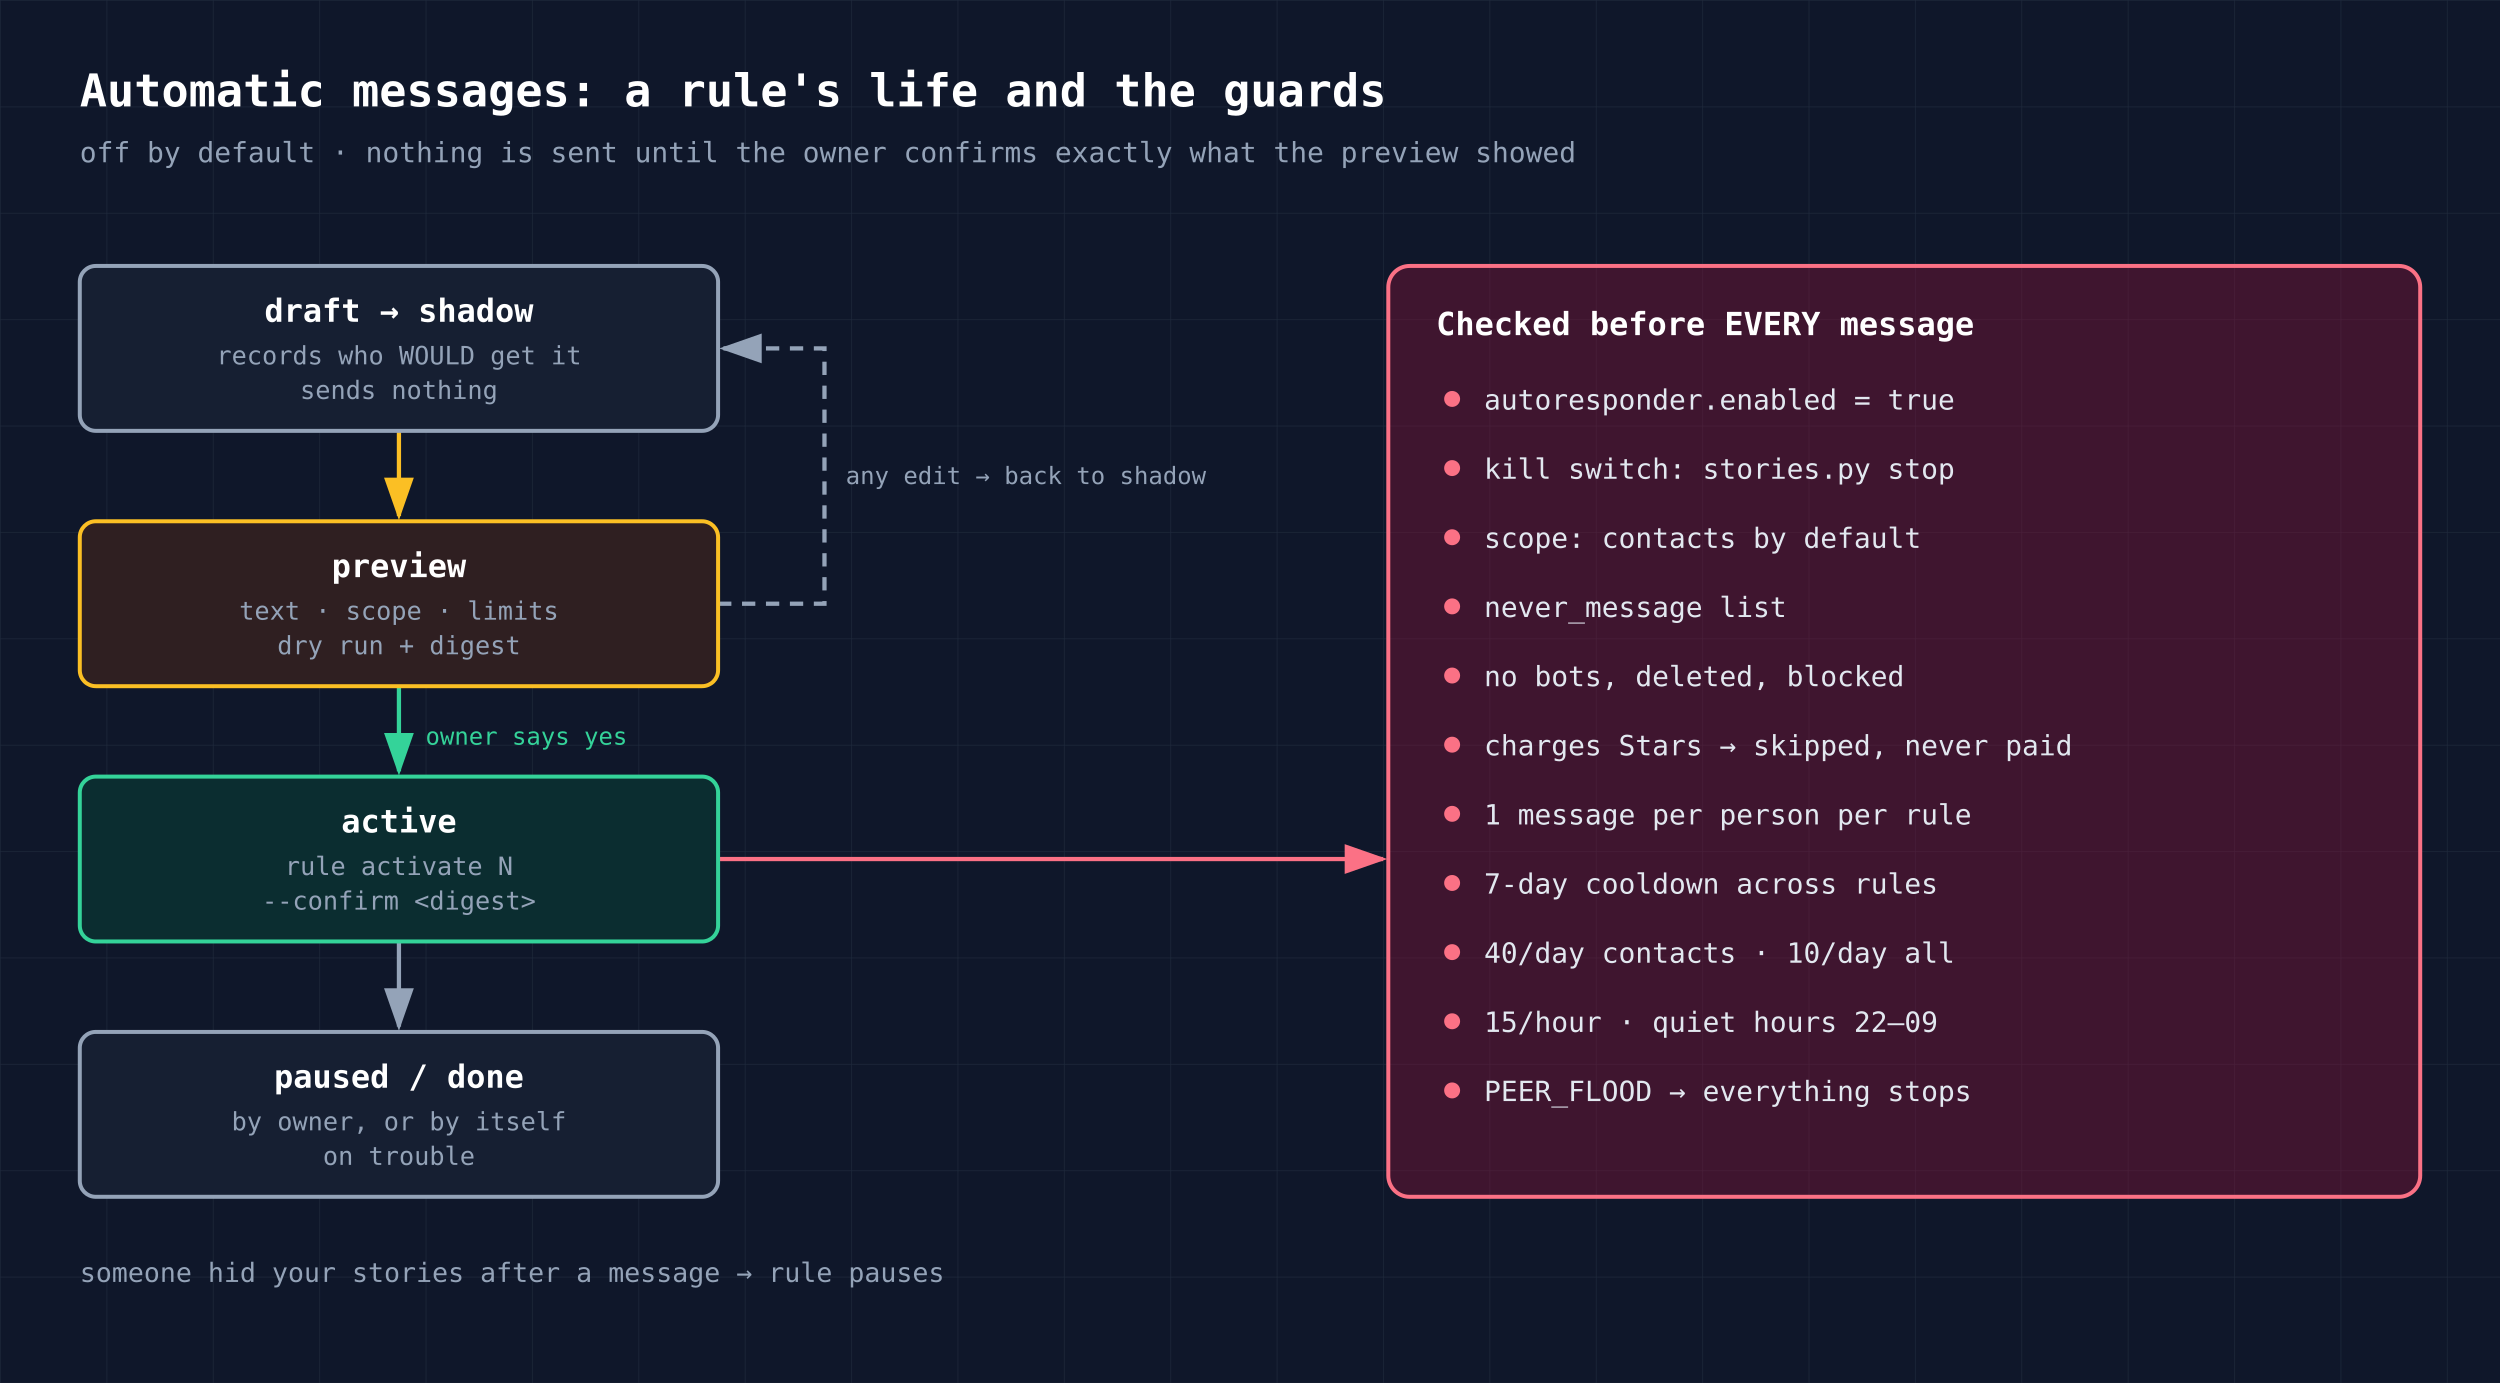
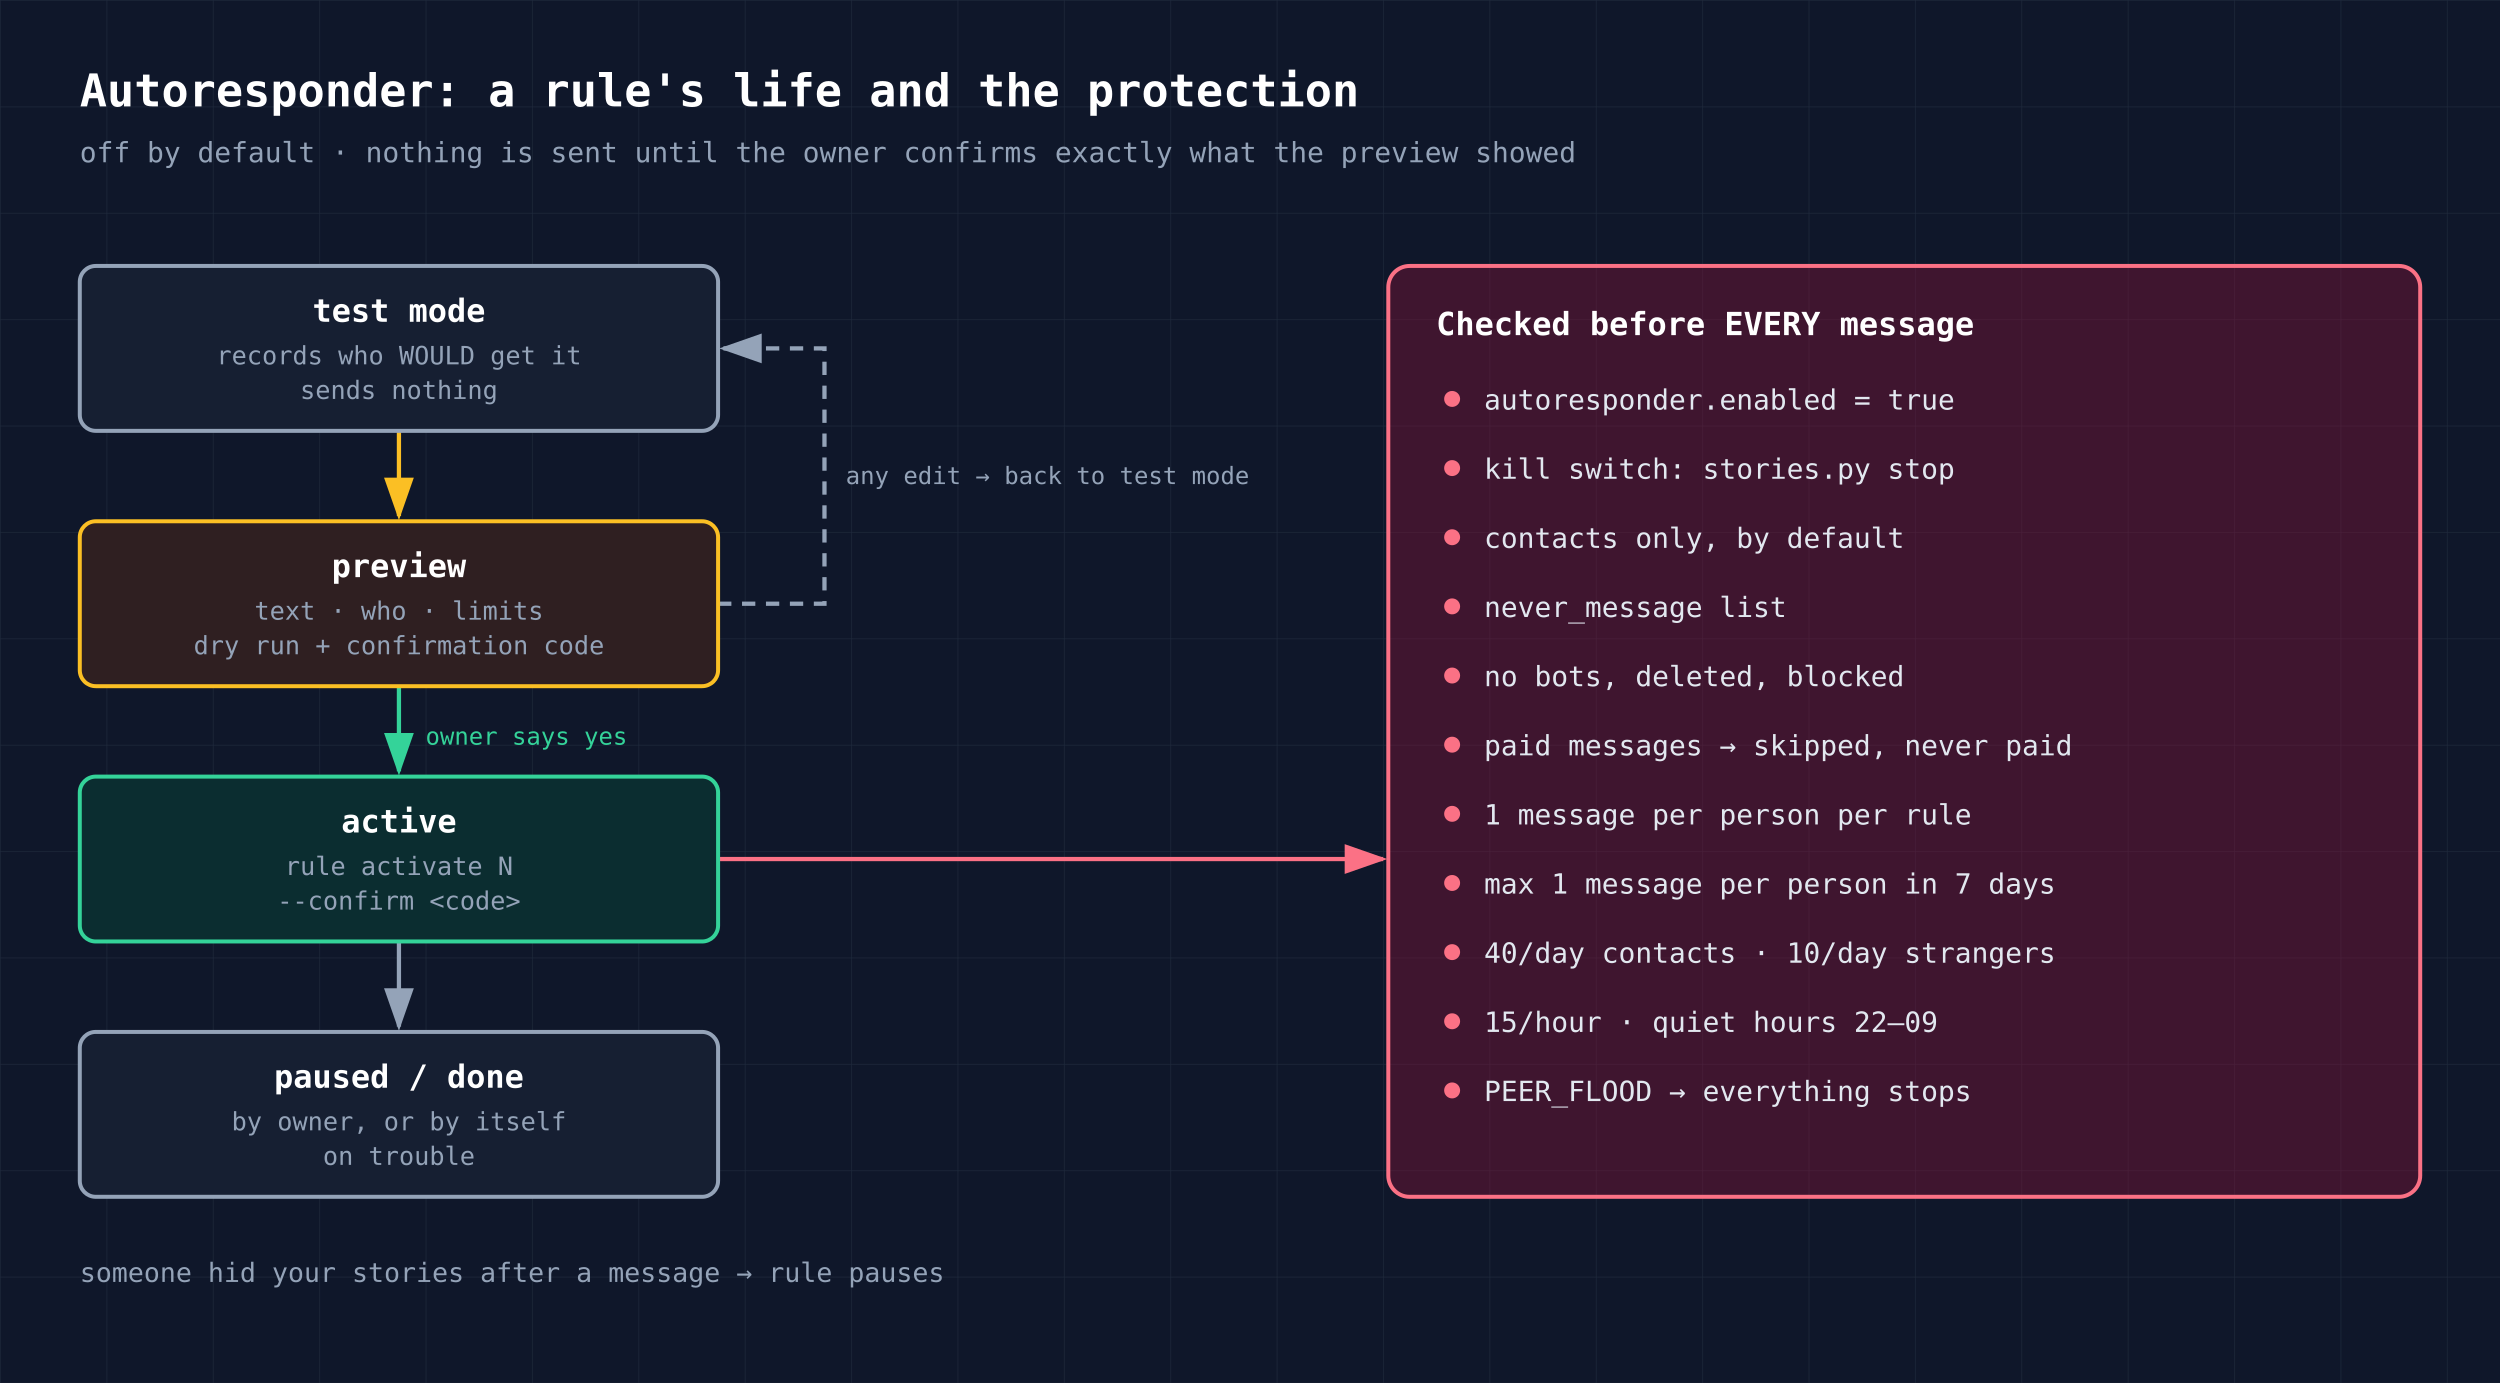
<svg xmlns="http://www.w3.org/2000/svg" viewBox="0 0 940 520">
  <style>text{font-family:'JetBrains Mono','DejaVu Sans Mono','Consolas','Menlo',monospace;}</style>
  <defs>
    <pattern id="grid" width="40" height="40" patternUnits="userSpaceOnUse">
      <path d="M 40 0 L 0 0 0 40" fill="none" stroke="#1e293b" stroke-width="0.5" />
    </pattern>
    <marker id="a-primary" markerWidth="10" markerHeight="7" refX="9" refY="3.5" orient="auto">
      <polygon points="0 0, 10 3.5, 0 7" fill="#22d3ee" />
    </marker>
    <marker id="b-primary" markerWidth="10" markerHeight="7" refX="1" refY="3.5" orient="auto">
      <polygon points="10 0, 0 3.5, 10 7" fill="#22d3ee" />
    </marker>
    <marker id="a-secondary" markerWidth="10" markerHeight="7" refX="9" refY="3.5" orient="auto">
      <polygon points="0 0, 10 3.5, 0 7" fill="#34d399" />
    </marker>
    <marker id="b-secondary" markerWidth="10" markerHeight="7" refX="1" refY="3.5" orient="auto">
      <polygon points="10 0, 0 3.5, 10 7" fill="#34d399" />
    </marker>
    <marker id="a-tertiary" markerWidth="10" markerHeight="7" refX="9" refY="3.5" orient="auto">
      <polygon points="0 0, 10 3.5, 0 7" fill="#a78bfa" />
    </marker>
    <marker id="b-tertiary" markerWidth="10" markerHeight="7" refX="1" refY="3.5" orient="auto">
      <polygon points="10 0, 0 3.5, 10 7" fill="#a78bfa" />
    </marker>
    <marker id="a-accent" markerWidth="10" markerHeight="7" refX="9" refY="3.5" orient="auto">
      <polygon points="0 0, 10 3.5, 0 7" fill="#fbbf24" />
    </marker>
    <marker id="b-accent" markerWidth="10" markerHeight="7" refX="1" refY="3.5" orient="auto">
      <polygon points="10 0, 0 3.5, 10 7" fill="#fbbf24" />
    </marker>
    <marker id="a-alert" markerWidth="10" markerHeight="7" refX="9" refY="3.5" orient="auto">
      <polygon points="0 0, 10 3.5, 0 7" fill="#fb7185" />
    </marker>
    <marker id="b-alert" markerWidth="10" markerHeight="7" refX="1" refY="3.5" orient="auto">
      <polygon points="10 0, 0 3.5, 10 7" fill="#fb7185" />
    </marker>
    <marker id="a-neutral" markerWidth="10" markerHeight="7" refX="9" refY="3.5" orient="auto">
      <polygon points="0 0, 10 3.5, 0 7" fill="#94a3b8" />
    </marker>
    <marker id="b-neutral" markerWidth="10" markerHeight="7" refX="1" refY="3.5" orient="auto">
      <polygon points="10 0, 0 3.5, 10 7" fill="#94a3b8" />
    </marker>
    <marker id="a-highlight" markerWidth="10" markerHeight="7" refX="9" refY="3.5" orient="auto">
      <polygon points="0 0, 10 3.5, 0 7" fill="#60a5fa" />
    </marker>
    <marker id="b-highlight" markerWidth="10" markerHeight="7" refX="1" refY="3.5" orient="auto">
      <polygon points="10 0, 0 3.5, 10 7" fill="#60a5fa" />
    </marker>
  </defs>
  <rect width="940" height="520" fill="#0f172a" />
  <rect width="940" height="520" fill="url(#grid)" />
-   <text x="30" y="40" fill="white" font-size="17" font-weight="700">Automatic messages: a rule's life and the guards</text>
+   <text x="30" y="40" fill="white" font-size="17" font-weight="700">Autoresponder: a rule's life and the protection</text>
  <text x="30" y="61" fill="#94a3b8" font-size="10.5">off by default · nothing is sent until the owner confirms exactly what the preview showed</text>
  <path d="M 150 162 L 150 194" fill="none" stroke="#fbbf24" stroke-width="1.6" marker-end="url(#a-accent)" />
  <path d="M 150 258 L 150 290" fill="none" stroke="#34d399" stroke-width="1.6" marker-end="url(#a-secondary)" />
  <text x="160" y="280" fill="#34d399" font-size="9" text-anchor="start">owner says yes</text>
  <path d="M 150 354 L 150 386" fill="none" stroke="#94a3b8" stroke-width="1.6" marker-end="url(#a-neutral)" />
  <path d="M 270 227 L 310 227 L 310 131 L 272 131" fill="none" stroke="#94a3b8" stroke-width="1.6" stroke-dasharray="5,4" marker-end="url(#a-neutral)" />
-   <text x="318" y="182" fill="#94a3b8" font-size="9" text-anchor="start">any edit → back to shadow</text>
+   <text x="318" y="182" fill="#94a3b8" font-size="9" text-anchor="start">any edit → back to test mode</text>
  <path d="M 270 323 L 520 323" fill="none" stroke="#fb7185" stroke-width="1.6" marker-end="url(#a-alert)" />
  <rect x="30" y="100" width="240" height="62" rx="6" fill="#0f172a" />
  <rect x="30" y="100" width="240" height="62" rx="6" fill="rgba(30,41,59,0.5)" stroke="#94a3b8" stroke-width="1.5" />
-   <text x="150.0" y="121.0" fill="white" font-size="12" font-weight="600" text-anchor="middle">draft → shadow</text>
+   <text x="150.0" y="121.0" fill="white" font-size="12" font-weight="600" text-anchor="middle">test mode</text>
  <text x="150.0" y="137.0" fill="#94a3b8" font-size="9.5" text-anchor="middle">records who WOULD get it</text>
  <text x="150.0" y="150.0" fill="#94a3b8" font-size="9.5" text-anchor="middle">sends nothing</text>
  <rect x="30" y="196" width="240" height="62" rx="6" fill="#0f172a" />
  <rect x="30" y="196" width="240" height="62" rx="6" fill="rgba(120,53,15,0.3)" stroke="#fbbf24" stroke-width="1.5" />
  <text x="150.0" y="217.0" fill="white" font-size="12" font-weight="600" text-anchor="middle">preview</text>
-   <text x="150.0" y="233.0" fill="#94a3b8" font-size="9.5" text-anchor="middle">text · scope · limits</text>
-   <text x="150.0" y="246.0" fill="#94a3b8" font-size="9.5" text-anchor="middle">dry run + digest</text>
+   <text x="150.0" y="233.0" fill="#94a3b8" font-size="9.5" text-anchor="middle">text · who · limits</text>
+   <text x="150.0" y="246.0" fill="#94a3b8" font-size="9.5" text-anchor="middle">dry run + confirmation code</text>
  <rect x="30" y="292" width="240" height="62" rx="6" fill="#0f172a" />
  <rect x="30" y="292" width="240" height="62" rx="6" fill="rgba(6,78,59,0.4)" stroke="#34d399" stroke-width="1.5" />
  <text x="150.0" y="313.0" fill="white" font-size="12" font-weight="600" text-anchor="middle">active</text>
  <text x="150.0" y="329.0" fill="#94a3b8" font-size="9.5" text-anchor="middle">rule activate N</text>
-   <text x="150.0" y="342.0" fill="#94a3b8" font-size="9.5" text-anchor="middle">--confirm &lt;digest&gt;</text>
+   <text x="150.0" y="342.0" fill="#94a3b8" font-size="9.5" text-anchor="middle">--confirm &lt;code&gt;</text>
  <rect x="30" y="388" width="240" height="62" rx="6" fill="#0f172a" />
  <rect x="30" y="388" width="240" height="62" rx="6" fill="rgba(30,41,59,0.5)" stroke="#94a3b8" stroke-width="1.5" />
  <text x="150.0" y="409.0" fill="white" font-size="12" font-weight="600" text-anchor="middle">paused / done</text>
  <text x="150.0" y="425.0" fill="#94a3b8" font-size="9.5" text-anchor="middle">by owner, or by itself</text>
  <text x="150.0" y="438.0" fill="#94a3b8" font-size="9.5" text-anchor="middle">on trouble</text>
  <rect x="522" y="100" width="388" height="350" rx="8" fill="rgba(136,19,55,0.4)" stroke="#fb7185" stroke-width="1.5" />
  <text x="540" y="126" fill="white" font-size="12" font-weight="600">Checked before EVERY message</text>
  <circle cx="546" cy="150" r="3" fill="#fb7185" />
  <text x="558" y="154" fill="#e2e8f0" font-size="10.5">autoresponder.enabled = true</text>
  <circle cx="546" cy="176" r="3" fill="#fb7185" />
  <text x="558" y="180" fill="#e2e8f0" font-size="10.5">kill switch: stories.py stop</text>
  <circle cx="546" cy="202" r="3" fill="#fb7185" />
-   <text x="558" y="206" fill="#e2e8f0" font-size="10.5">scope: contacts by default</text>
+   <text x="558" y="206" fill="#e2e8f0" font-size="10.5">contacts only, by default</text>
  <circle cx="546" cy="228" r="3" fill="#fb7185" />
  <text x="558" y="232" fill="#e2e8f0" font-size="10.5">never_message list</text>
  <circle cx="546" cy="254" r="3" fill="#fb7185" />
  <text x="558" y="258" fill="#e2e8f0" font-size="10.5">no bots, deleted, blocked</text>
  <circle cx="546" cy="280" r="3" fill="#fb7185" />
-   <text x="558" y="284" fill="#e2e8f0" font-size="10.5">charges Stars → skipped, never paid</text>
+   <text x="558" y="284" fill="#e2e8f0" font-size="10.5">paid messages → skipped, never paid</text>
  <circle cx="546" cy="306" r="3" fill="#fb7185" />
  <text x="558" y="310" fill="#e2e8f0" font-size="10.5">1 message per person per rule</text>
  <circle cx="546" cy="332" r="3" fill="#fb7185" />
-   <text x="558" y="336" fill="#e2e8f0" font-size="10.5">7-day cooldown across rules</text>
+   <text x="558" y="336" fill="#e2e8f0" font-size="10.5">max 1 message per person in 7 days</text>
  <circle cx="546" cy="358" r="3" fill="#fb7185" />
-   <text x="558" y="362" fill="#e2e8f0" font-size="10.5">40/day contacts · 10/day all</text>
+   <text x="558" y="362" fill="#e2e8f0" font-size="10.5">40/day contacts · 10/day strangers</text>
  <circle cx="546" cy="384" r="3" fill="#fb7185" />
  <text x="558" y="388" fill="#e2e8f0" font-size="10.5">15/hour · quiet hours 22–09</text>
  <circle cx="546" cy="410" r="3" fill="#fb7185" />
  <text x="558" y="414" fill="#e2e8f0" font-size="10.5">PEER_FLOOD → everything stops</text>
  <text x="30" y="482" fill="#94a3b8" font-size="10">someone hid your stories after a message → rule pauses</text>
</svg>
